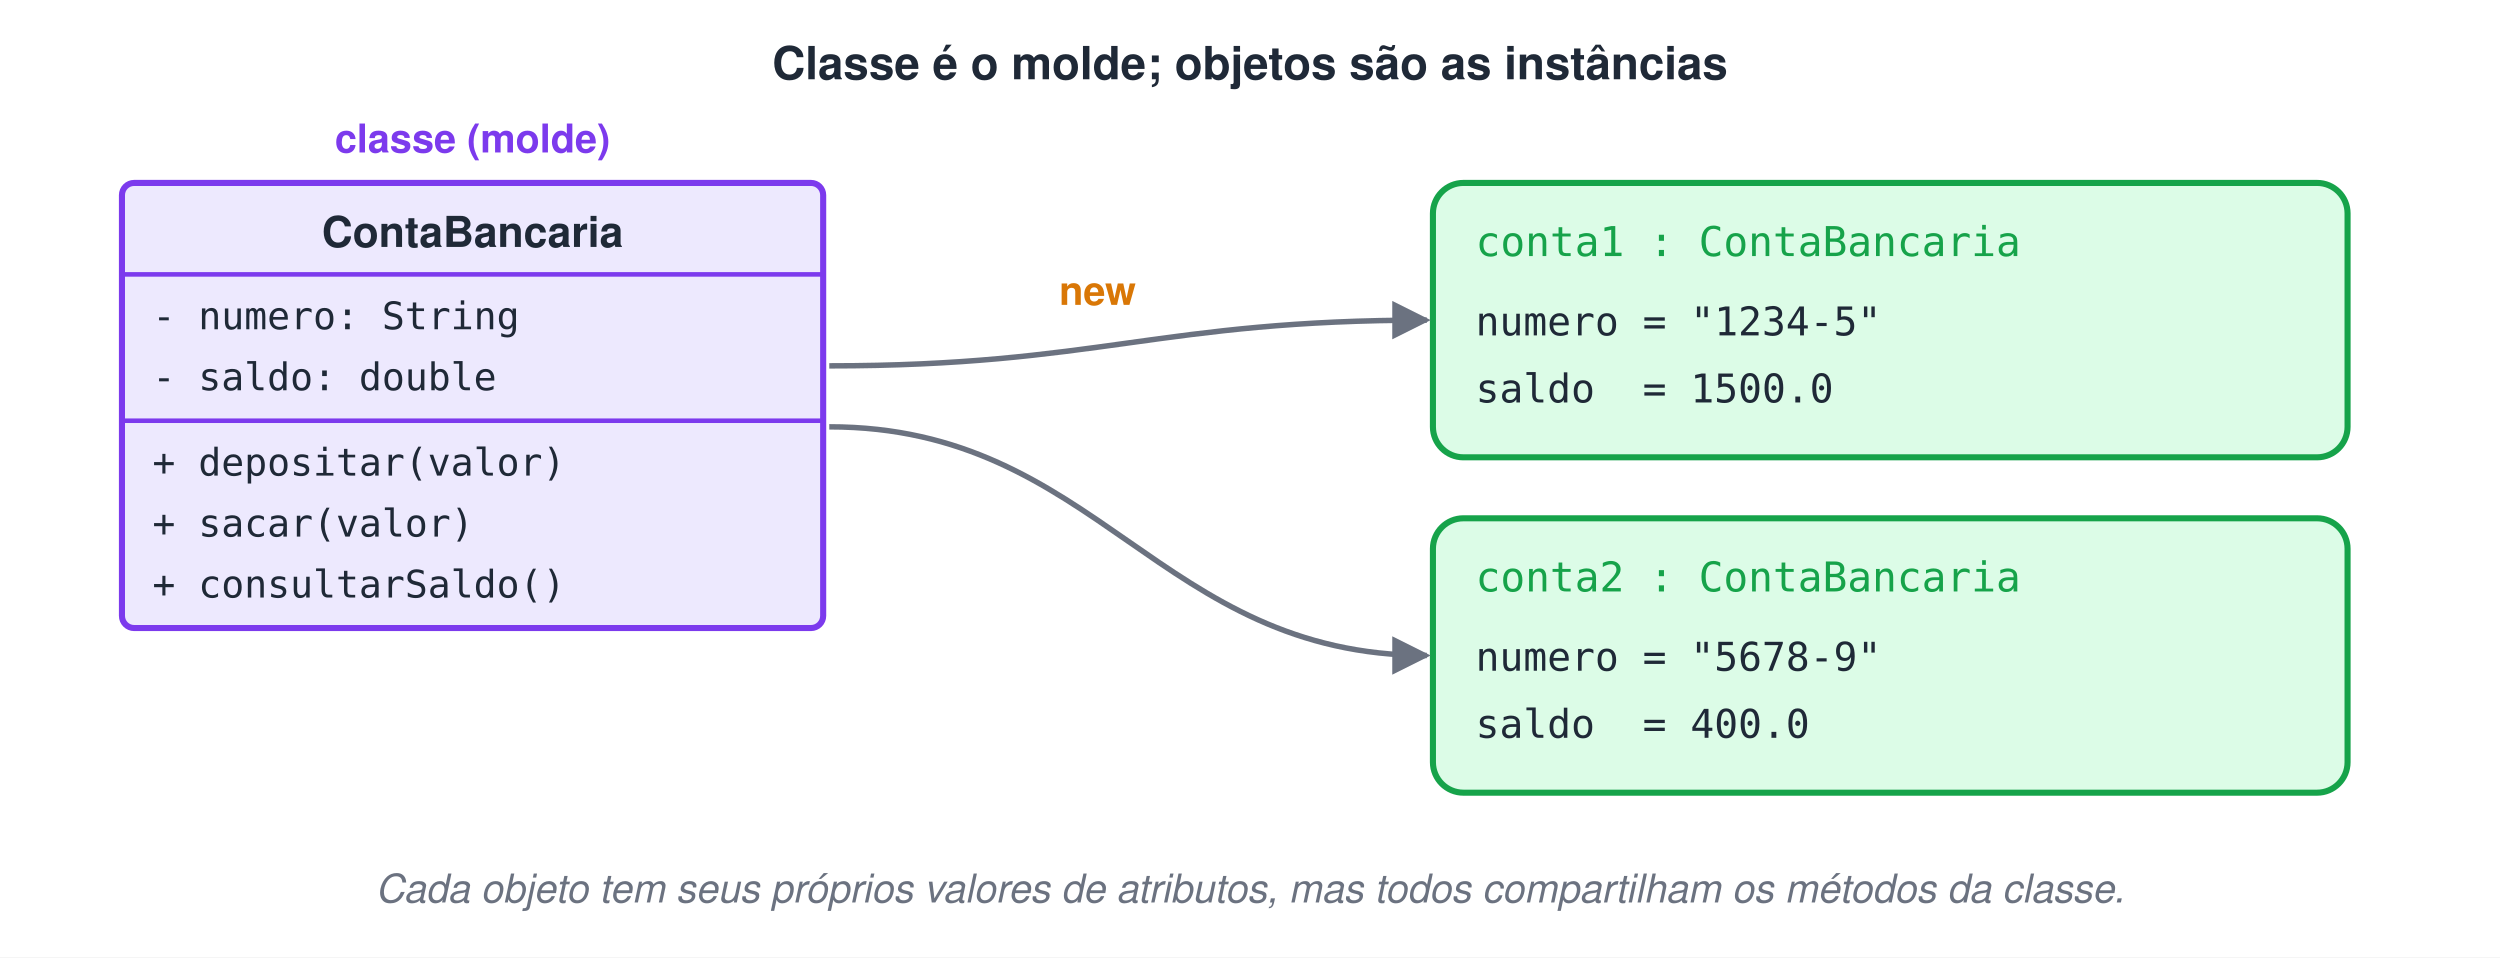
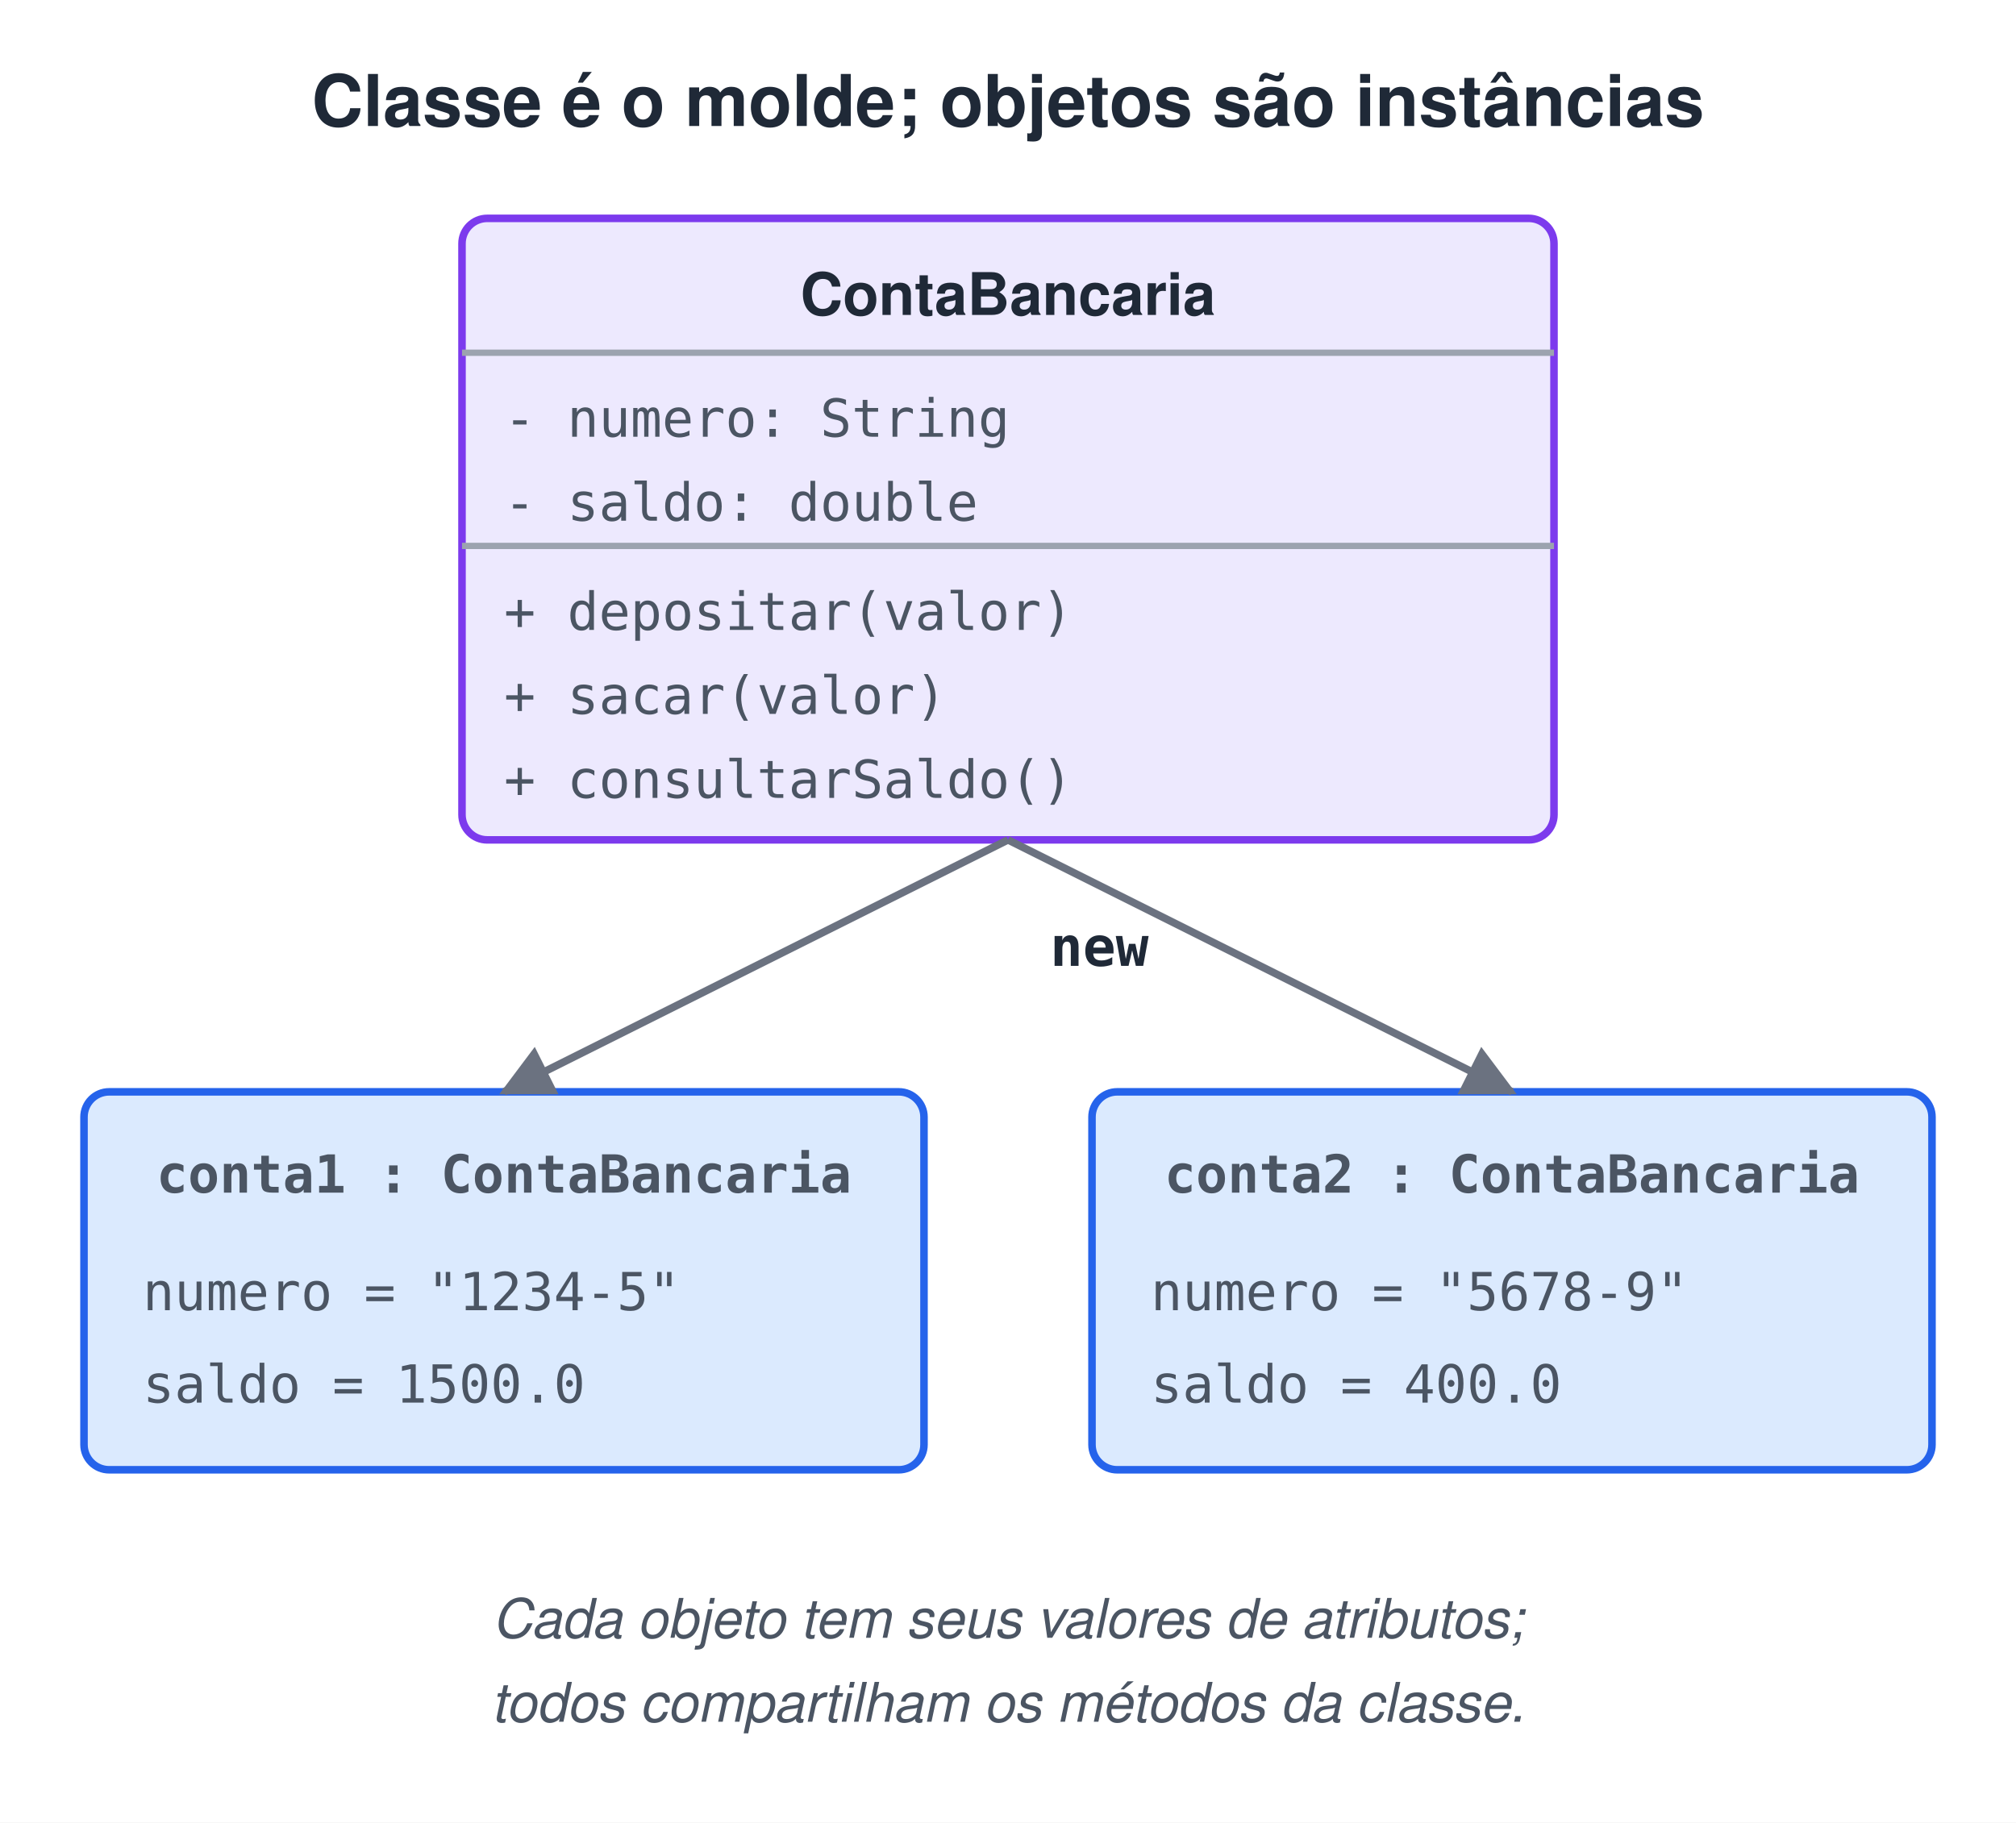
- <svg xmlns="http://www.w3.org/2000/svg" width="820" height="314" viewBox="0 0 820 314">
-   <style>text{font-family:Helvetica, Arial, 'DejaVu Sans', sans-serif}.m{font-family:Menlo, Consolas, 'DejaVu Sans Mono', monospace}</style>
+ <svg xmlns="http://www.w3.org/2000/svg" width="480" height="434" viewBox="0 0 480 434">
+   <style>text{white-space:pre;font-family:Helvetica,Arial,sans-serif;font-size:14px;fill:#1F2937}.t{font-size:17px;font-weight:bold}.b{font-weight:bold}.m{font-family:Menlo,Consolas,monospace;font-size:13px}.s{font-size:12.5px;fill:#4B5563}.n{font-size:13px;font-style:italic;fill:#4B5563}.c{text-anchor:middle}.r{text-anchor:end}.xB{fill:#DBEAFE;stroke:#2563EB}.xG{fill:#DCFCE7;stroke:#16A34A}.xO{fill:#FEF3C7;stroke:#D97706}.xP{fill:#EDE9FE;stroke:#7C3AED}.xR{fill:#FEE2E2;stroke:#DC2626}.xY{fill:#F3F4F6;stroke:#9CA3AF}.xW{fill:#fff;stroke:#9CA3AF}.xT{fill:#CCFBF1;stroke:#0D9488}.xK{fill:#FCE7F3;stroke:#DB2777}rect,ellipse,polygon{stroke-width:1.8}.l{stroke:#6B7280;stroke-width:1.8;fill:none}.d{stroke-dasharray:5 4}</style>
  <defs>
-     <marker id="arg" viewBox="0 0 10 10" refX="9" refY="5" markerWidth="7" markerHeight="7" orient="auto-start-reverse">
-       <path d="M0,0 L10,5 L0,10 z" fill="#6B7280" />
+     <marker id="a" viewBox="0 0 10 10" refX="9" refY="5" markerWidth="7" markerHeight="7" orient="auto-start-reverse">
+       <path d="M0,0L10,5L0,10z" fill="#6B7280" />
    </marker>
  </defs>
-   <rect width="100%" height="100%" fill="#ffffff" />
-   <text x="410" y="26" font-size="15" font-weight="bold" fill="#1F2937" text-anchor="middle">Classe é o molde; objetos são as instâncias</text>
-   <rect x="40" y="60" width="230" height="146" rx="4" fill="#EDE9FE" stroke="#7C3AED" stroke-width="2" />
-   <text x="155" y="81" font-size="14" font-weight="bold" fill="#1F2937" text-anchor="middle">ContaBancaria</text>
-   <line x1="40" y1="90" x2="270" y2="90" stroke="#7C3AED" stroke-width="1.5" />
-   <text x="50" y="108" class="m" font-size="12.5" fill="#1F2937" xml:space="preserve">- numero: String</text>
-   <text x="50" y="128" class="m" font-size="12.5" fill="#1F2937" xml:space="preserve">- saldo: double</text>
-   <line x1="40" y1="138" x2="270" y2="138" stroke="#7C3AED" stroke-width="1.5" />
-   <text x="50" y="156" class="m" font-size="12.5" fill="#1F2937" xml:space="preserve">+ depositar(valor)</text>
-   <text x="50" y="176" class="m" font-size="12.5" fill="#1F2937" xml:space="preserve">+ sacar(valor)</text>
-   <text x="50" y="196" class="m" font-size="12.5" fill="#1F2937" xml:space="preserve">+ consultarSaldo()</text>
-   <text x="155" y="50" font-size="13" font-weight="bold" fill="#7C3AED" text-anchor="middle">classe (molde)</text>
-   <rect x="470" y="60" width="300" height="90" rx="10" fill="#DCFCE7" stroke="#16A34A" stroke-width="2" />
-   <text x="484" y="84" class="m" font-size="13.5" fill="#16A34A" xml:space="preserve">conta1 : ContaBancaria</text>
-   <text x="484" y="110" class="m" font-size="13" fill="#1F2937" xml:space="preserve">numero = "1234-5"</text>
-   <text x="484" y="132" class="m" font-size="13" fill="#1F2937" xml:space="preserve">saldo  = 1500.0</text>
-   <path d="M272,120 C360,120 380,105 468,105" fill="none" stroke="#6B7280" stroke-width="1.8" marker-end="url(#arg)" />
-   <rect x="470" y="170" width="300" height="90" rx="10" fill="#DCFCE7" stroke="#16A34A" stroke-width="2" />
-   <text x="484" y="194" class="m" font-size="13.5" fill="#16A34A" xml:space="preserve">conta2 : ContaBancaria</text>
-   <text x="484" y="220" class="m" font-size="13" fill="#1F2937" xml:space="preserve">numero = "5678-9"</text>
-   <text x="484" y="242" class="m" font-size="13" fill="#1F2937" xml:space="preserve">saldo  = 400.0</text>
-   <path d="M272,140 C360,140 380,215 468,215" fill="none" stroke="#6B7280" stroke-width="1.8" marker-end="url(#arg)" />
-   <text x="360" y="100" font-size="13" font-weight="bold" fill="#D97706" text-anchor="middle">new</text>
-   <text x="410" y="296" font-size="13" font-style="italic" fill="#6B7280" text-anchor="middle">Cada objeto tem seus próprios valores de atributos, mas todos compartilham os métodos da classe.</text>
+   <rect width="100%" height="100%" fill="#fff" />
+   <text x="240.0" y="30" class="t c">Classe é o molde; objetos são instâncias</text>
+   <rect x="110" y="52" width="260" height="148" rx="6" class="xP" />
+   <text x="240.0" y="75" class="b c">ContaBancaria</text>
+   <line x1="110" y1="84" x2="370" y2="84" stroke="#9CA3AF" stroke-width="1.5" />
+   <text x="120" y="104" class="m s">- numero: String</text>
+   <text x="120" y="124" class="m s">- saldo: double</text>
+   <line x1="110" y1="130" x2="370" y2="130" stroke="#9CA3AF" stroke-width="1.5" />
+   <text x="120" y="150" class="m s">+ depositar(valor)</text>
+   <text x="120" y="170" class="m s">+ sacar(valor)</text>
+   <text x="120" y="190" class="m s">+ consultarSaldo()</text>
+   <rect x="20" y="260" width="200" height="90" rx="6" class="xB" />
+   <text x="120" y="284" class="m s b c">conta1 : ContaBancaria</text>
+   <text x="34" y="312" class="m s">numero = "1234-5"</text>
+   <text x="34" y="334" class="m s">saldo  = 1500.0</text>
+   <path d="M240,200 L120,260" class="l" marker-end="url(#a)" />
+   <rect x="260" y="260" width="200" height="90" rx="6" class="xB" />
+   <text x="360" y="284" class="m s b c">conta2 : ContaBancaria</text>
+   <text x="274" y="312" class="m s">numero = "5678-9"</text>
+   <text x="274" y="334" class="m s">saldo  = 400.0</text>
+   <path d="M240,200 L360,260" class="l" marker-end="url(#a)" />
+   <text x="250" y="230" class="m b">new</text>
+   <text x="240.0" y="390" class="n c">Cada objeto tem seus valores de atributos;</text>
+   <text x="240.0" y="410" class="n c">todos compartilham os métodos da classe.</text>
</svg>
